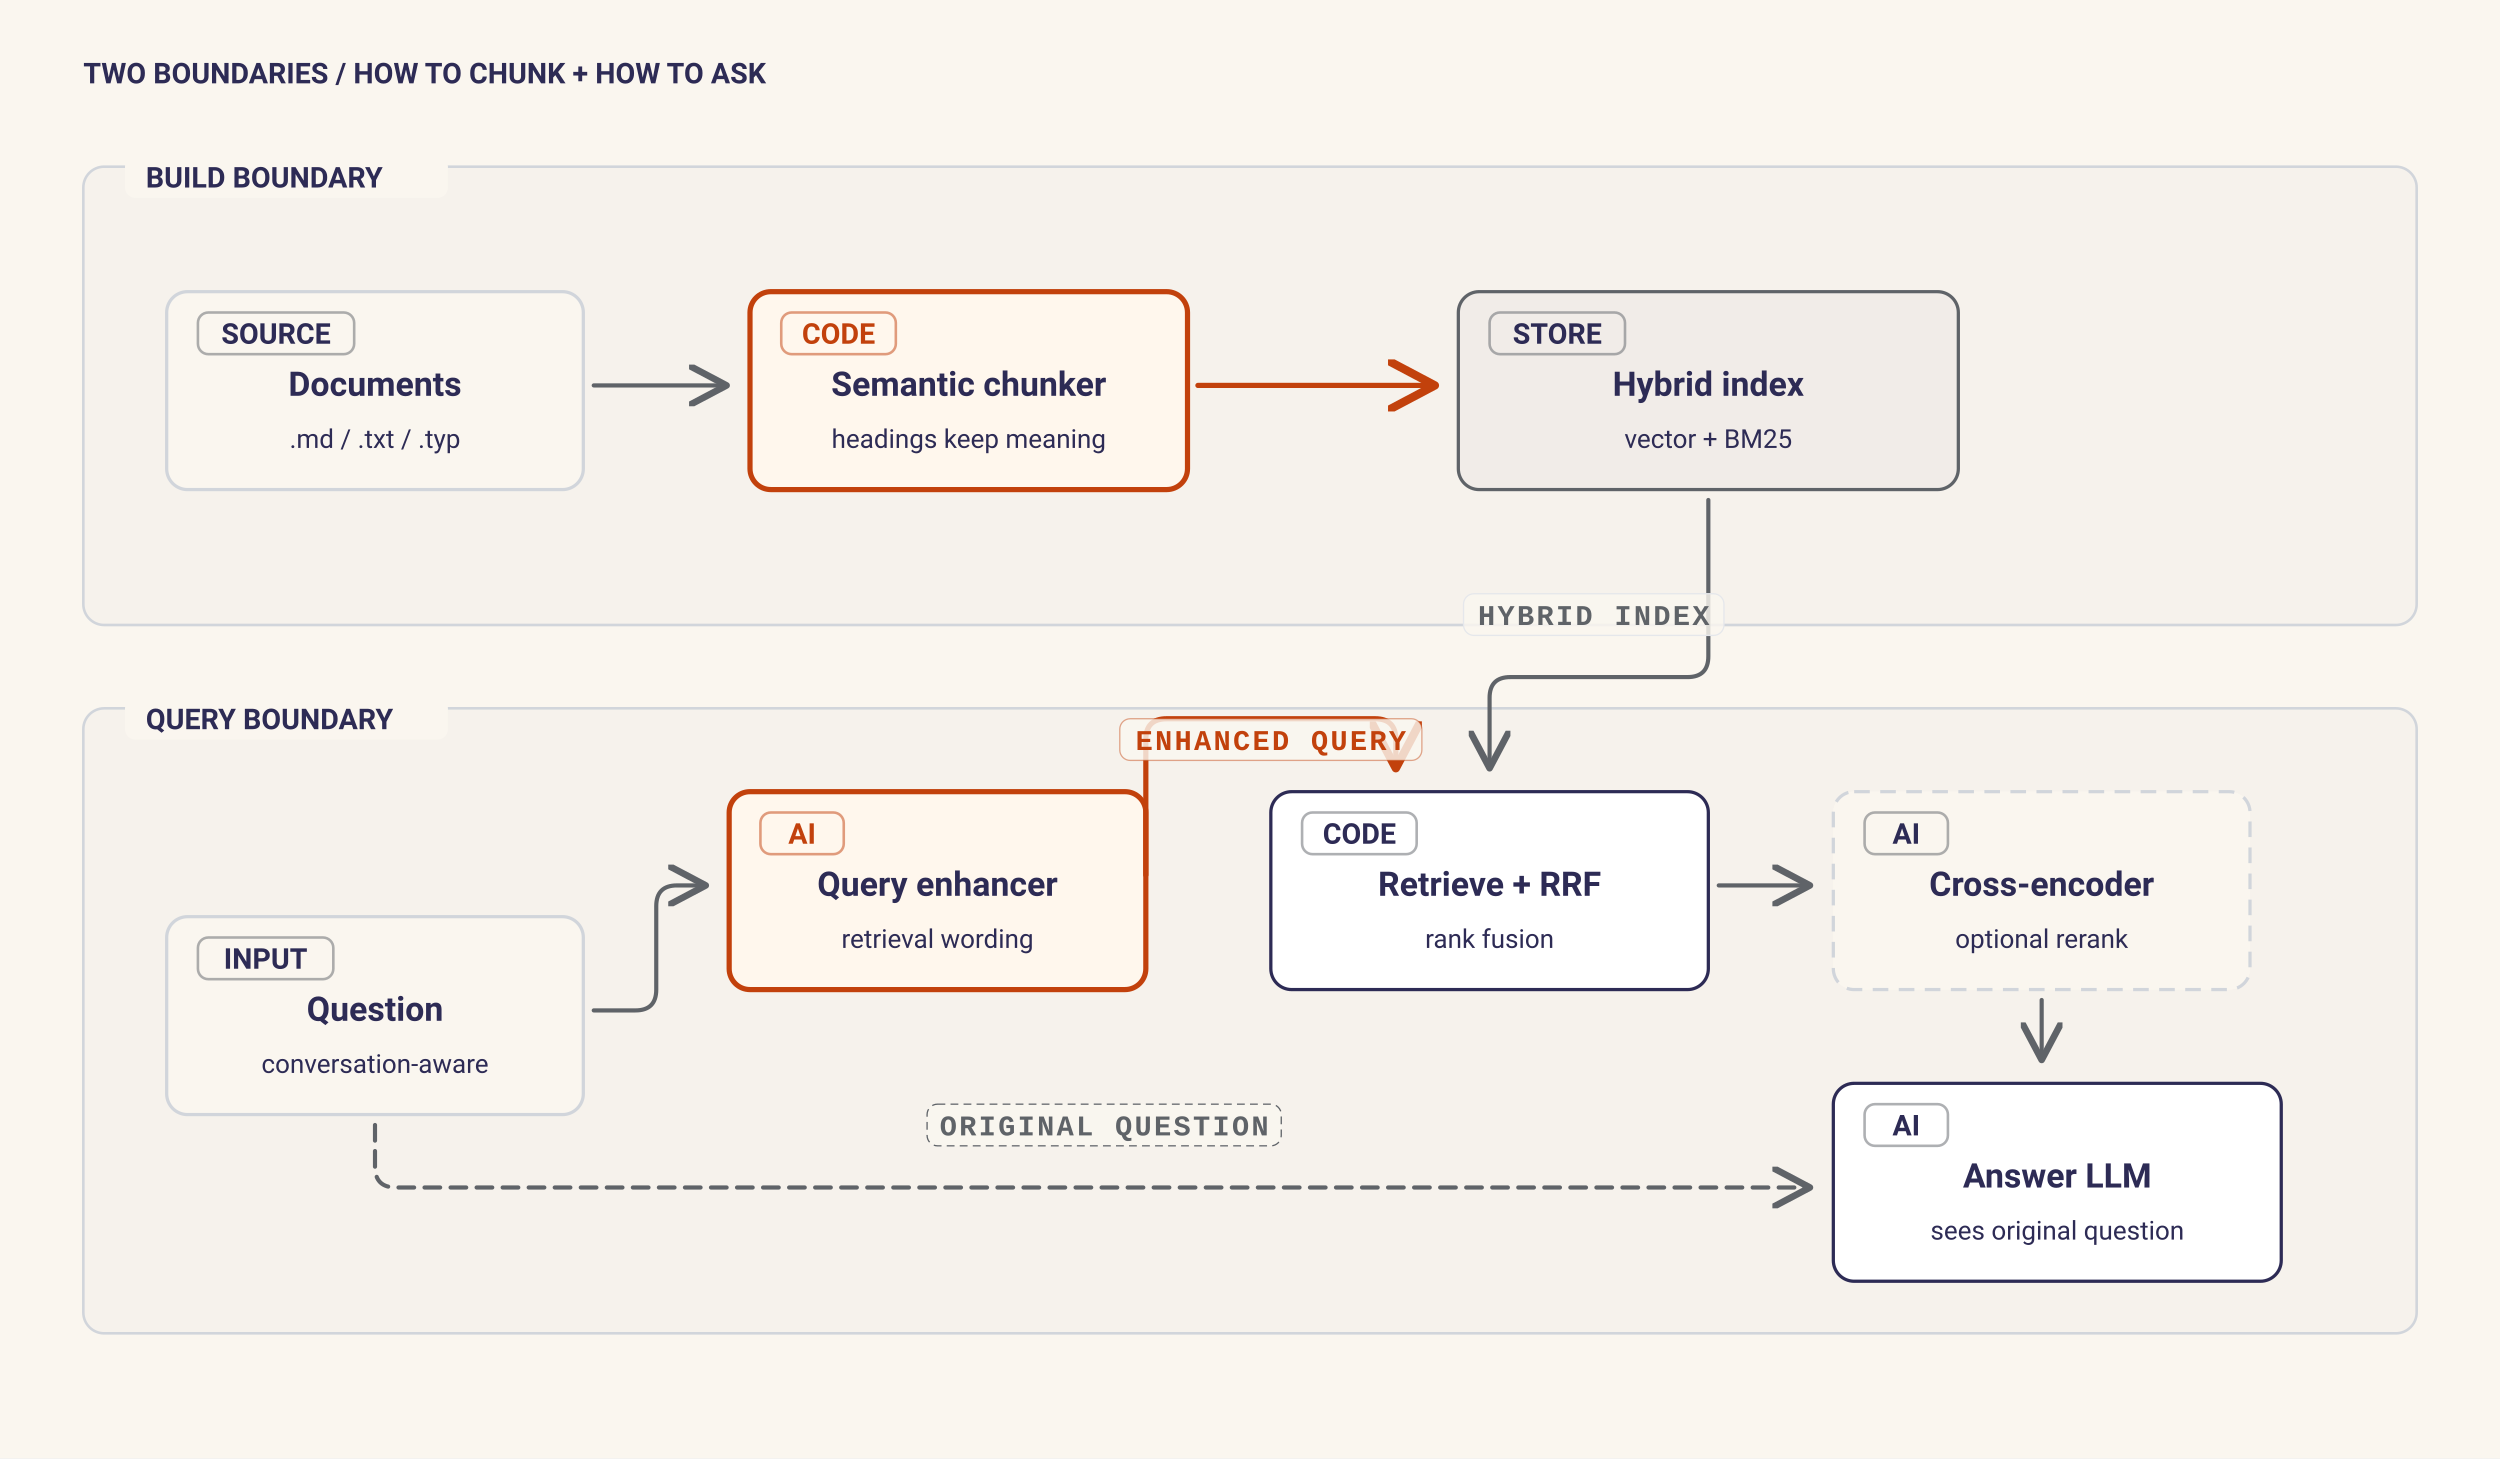
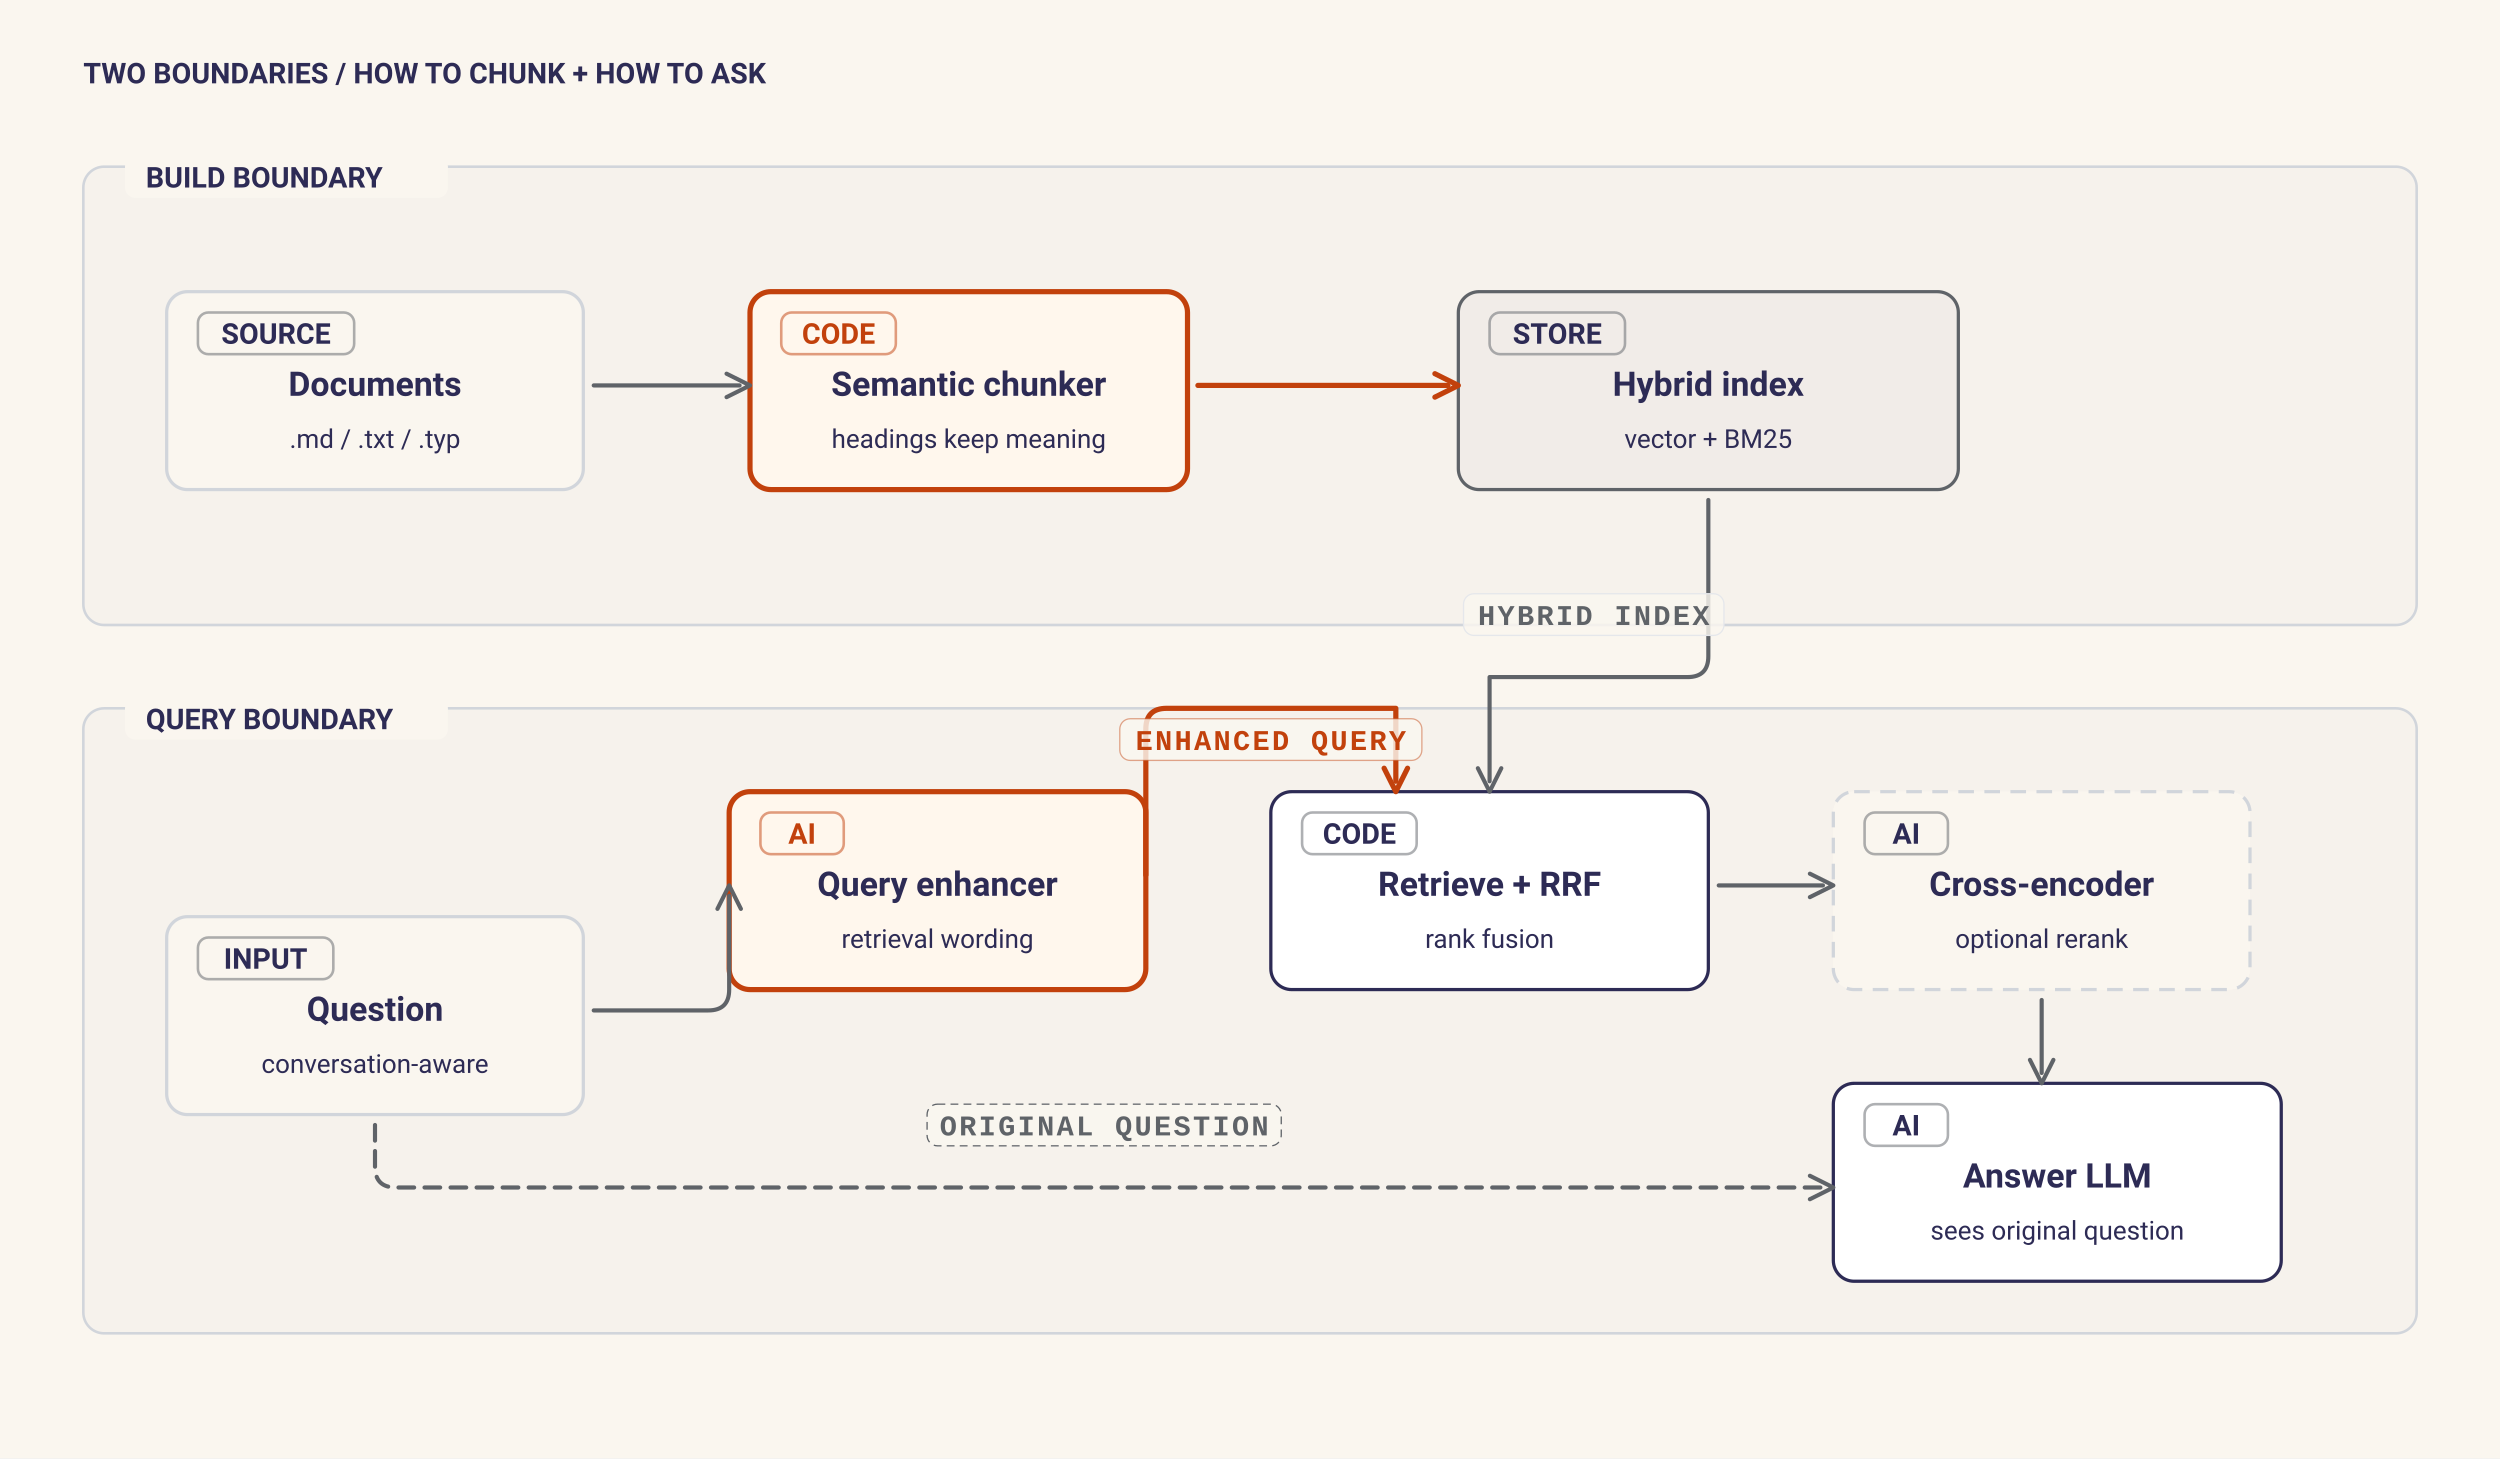
<svg xmlns="http://www.w3.org/2000/svg" class="editorial-diagram editorial-diagram-rag-embed diagram-typography-standard" viewBox="0 0 960 560" width="100%" role="img" aria-labelledby="rag-embed-title rag-embed-desc" preserveAspectRatio="xMidYMid meet">
  <defs>
    <marker id="rag-embed-arrow-default" markerWidth="10" markerHeight="10" refX="9" refY="5" orient="auto-start-reverse">
      <path d="M0.5,0.5 L9,5 L0.5,9.5" fill="none" stroke="#5f6368" stroke-width="1.6" stroke-linecap="round" stroke-linejoin="round" />
    </marker>
    <marker id="rag-embed-arrow-accent" markerWidth="10" markerHeight="10" refX="9" refY="5" orient="auto-start-reverse">
      <path d="M0.5,0.5 L9,5 L0.5,9.5" fill="none" stroke="#c2410c" stroke-width="1.6" stroke-linecap="round" stroke-linejoin="round" />
    </marker>
    <marker id="rag-embed-arrow-success" markerWidth="10" markerHeight="10" refX="9" refY="5" orient="auto-start-reverse">
      <path d="M0.5,0.5 L9,5 L0.5,9.5" fill="none" stroke="#2f7652" stroke-width="1.6" stroke-linecap="round" stroke-linejoin="round" />
    </marker>
    <marker id="rag-embed-arrow-danger" markerWidth="10" markerHeight="10" refX="9" refY="5" orient="auto-start-reverse">
      <path d="M0.5,0.5 L9,5 L0.5,9.5" fill="none" stroke="#a34444" stroke-width="1.6" stroke-linecap="round" stroke-linejoin="round" />
    </marker>
  </defs>
  <style>
.editorial-diagram text{font-family:-apple-system,BlinkMacSystemFont,'Segoe UI',Roboto,'Noto Sans SC',sans-serif;fill:#2d2b55;letter-spacing:0}
.zone&gt;rect:first-child{fill:#2d2b55;fill-opacity:.018;stroke:#d1d5db;stroke-width:1}
.zone-label-mask{fill:#faf6ef}
.connector-label rect{fill:#faf6ef;fill-opacity:.82}
.zone-label,.node-tag,.connector-label text,.label-eyebrow{font-family:'SFMono-Regular',Consolas,'Liberation Mono','Noto Sans Mono CJK SC',monospace;font-size:11px;font-weight:600;letter-spacing:.08em;fill:#5f6368}
.lane rect{fill:#faf6ef;stroke:#e5e7eb;stroke-width:1}.lane-tinted rect{fill:#2d2b55;fill-opacity:.018}
.lane line{stroke:#d1d5db;stroke-width:1}.lane-label{font-family:'SFMono-Regular',Consolas,'Liberation Mono','Noto Sans Mono CJK SC',monospace;font-size:11px;font-weight:600;fill:#5f6368;letter-spacing:.06em}
.connector{fill:none;stroke:#5f6368;stroke-width:1.6;stroke-linejoin:round;stroke-linecap:round}
.connector-accent{stroke:#c2410c;stroke-width:2}
.connector-success{stroke:#2f7652}.connector-danger{stroke:#a34444}
.connector-dashed{stroke-dasharray:6 4}
.node-mask,.decision-mask{fill:#faf6ef;stroke:none}
.node-box{fill:#ffffff;stroke:#2d2b55;stroke-width:1.25}
.node-muted .node-box{fill:#faf6ef;stroke:#d1d5db}
.node-store .node-box{fill:#2d2b55;fill-opacity:.045;stroke:#5f6368}
.node-optional .node-box{fill:#faf6ef;stroke:#d1d5db;stroke-dasharray:6 4}
.node-focal .node-box{fill:#fff7ed;stroke:#c2410c;stroke-width:2}
.node-success .node-box{fill:#f0f7f2;stroke:#2f7652}
.node-danger .node-box{fill:#fdf2f2;stroke:#a34444}
.node-tag-box{fill:none;stroke:#5f6368;stroke-opacity:.5}
.node-focal .node-tag-box{stroke:#c2410c}.node-focal .node-tag{fill:#c2410c}
.node-title,.decision-title{font-size:13px;font-weight:650}
.node-subtitle,.decision-subtitle{font-family:'SFMono-Regular',Consolas,'Liberation Mono','Noto Sans Mono CJK SC',monospace;font-size:10px;fill:#5f6368}
.decision-box{fill:#ffffff;stroke:#2d2b55;stroke-width:1.25}
.decision-focal .decision-box{fill:#fff7ed;stroke:#c2410c;stroke-width:2}
.connector-label rect{stroke:#e5e7eb;stroke-width:.5}
.connector-label-accent rect{stroke:#c2410c;stroke-opacity:.45}.connector-label-accent text{fill:#c2410c}
.connector-label-success rect{stroke:#2f7652;stroke-opacity:.45}.connector-label-success text{fill:#2f7652}
.connector-label-danger rect{stroke:#a34444;stroke-opacity:.45}.connector-label-danger text{fill:#a34444}
.connector-label-dashed rect{stroke:#5f6368;stroke-dasharray:3 2}.connector-label-dashed text{fill:#5f6368}
.annotation line{stroke:#c2410c;stroke-width:2}.annotation text{font-size:12px;font-style:italic}
.label-metric{font-family:'SFMono-Regular',Consolas,'Liberation Mono','Noto Sans Mono CJK SC',monospace;font-size:12px;font-weight:600;fill:#c2410c}
.step-header rect{fill:#2d2b55;fill-opacity:.1}.step-header text{font-family:'SFMono-Regular',Consolas,'Liberation Mono','Noto Sans Mono CJK SC',monospace;font-size:11px;font-weight:600;fill:#5f6368}
.step-header .step-label{letter-spacing:.06em}.step-focal rect{fill:#f97316;fill-opacity:.16}.step-focal text{fill:#c2410c}
.diagram-typography-expanded .zone-label,.diagram-typography-expanded .node-tag,.diagram-typography-expanded .connector-label text,.diagram-typography-expanded .label-eyebrow{font-size:12px}
.diagram-typography-expanded .node-title,.diagram-typography-expanded .decision-title{font-size:14px}
.diagram-typography-expanded .node-subtitle,.diagram-typography-expanded .decision-subtitle{font-size:10px}
.diagram-typography-expanded .annotation text{font-size:13px}
</style>
  <rect width="960" height="560" fill="#faf6ef" />
  <g class="zone">
    <rect x="32" y="64" width="896" height="176" rx="8" />
    <rect class="zone-label-mask" x="48" y="60" width="124" height="16" rx="4" />
    <text class="zone-label" x="56" y="72">BUILD BOUNDARY</text>
  </g>
  <g class="zone">
    <rect x="32" y="272" width="896" height="240" rx="8" />
    <rect class="zone-label-mask" x="48" y="268" width="124" height="16" rx="4" />
    <text class="zone-label" x="56" y="280">QUERY BOUNDARY</text>
  </g>
  <g class="node node-muted">
    <rect class="node-mask" x="64" y="112" width="160" height="76" rx="8" />
    <rect class="node-box" x="64" y="112" width="160" height="76" rx="8" />
    <rect class="node-tag-box" x="76" y="120" width="60" height="16" rx="4" />
    <text class="node-tag" x="106" y="132" text-anchor="middle">SOURCE</text>
    <text class="node-title" text-anchor="middle">
      <tspan x="144" y="152">Documents</tspan>
    </text>
    <text class="node-subtitle" text-anchor="middle">
      <tspan x="144" y="172">.md / .txt / .typ</tspan>
    </text>
  </g>
  <g class="node node-focal">
    <rect class="node-mask" x="288" y="112" width="168" height="76" rx="8" />
    <rect class="node-box" x="288" y="112" width="168" height="76" rx="8" />
    <rect class="node-tag-box" x="300" y="120" width="44" height="16" rx="4" />
    <text class="node-tag" x="322" y="132" text-anchor="middle">CODE</text>
    <text class="node-title" text-anchor="middle">
      <tspan x="372" y="152">Semantic chunker</tspan>
    </text>
    <text class="node-subtitle" text-anchor="middle">
      <tspan x="372" y="172">headings keep meaning</tspan>
    </text>
  </g>
  <g class="node node-store">
    <rect class="node-mask" x="560" y="112" width="192" height="76" rx="8" />
    <rect class="node-box" x="560" y="112" width="192" height="76" rx="8" />
    <rect class="node-tag-box" x="572" y="120" width="52" height="16" rx="4" />
    <text class="node-tag" x="598" y="132" text-anchor="middle">STORE</text>
    <text class="node-title" text-anchor="middle">
      <tspan x="656" y="152">Hybrid index</tspan>
    </text>
    <text class="node-subtitle" text-anchor="middle">
      <tspan x="656" y="172">vector + BM25</tspan>
    </text>
  </g>
  <g class="node node-muted">
    <rect class="node-mask" x="64" y="352" width="160" height="76" rx="8" />
    <rect class="node-box" x="64" y="352" width="160" height="76" rx="8" />
    <rect class="node-tag-box" x="76" y="360" width="52" height="16" rx="4" />
    <text class="node-tag" x="102" y="372" text-anchor="middle">INPUT</text>
    <text class="node-title" text-anchor="middle">
      <tspan x="144" y="392">Question</tspan>
    </text>
    <text class="node-subtitle" text-anchor="middle">
      <tspan x="144" y="412">conversation-aware</tspan>
    </text>
  </g>
  <g class="node node-focal">
    <rect class="node-mask" x="280" y="304" width="160" height="76" rx="8" />
    <rect class="node-box" x="280" y="304" width="160" height="76" rx="8" />
    <rect class="node-tag-box" x="292" y="312" width="32" height="16" rx="4" />
    <text class="node-tag" x="308" y="324" text-anchor="middle">AI</text>
    <text class="node-title" text-anchor="middle">
      <tspan x="360" y="344">Query enhancer</tspan>
    </text>
    <text class="node-subtitle" text-anchor="middle">
      <tspan x="360" y="364">retrieval wording</tspan>
    </text>
  </g>
  <g class="node node-default">
    <rect class="node-mask" x="488" y="304" width="168" height="76" rx="8" />
    <rect class="node-box" x="488" y="304" width="168" height="76" rx="8" />
    <rect class="node-tag-box" x="500" y="312" width="44" height="16" rx="4" />
    <text class="node-tag" x="522" y="324" text-anchor="middle">CODE</text>
    <text class="node-title" text-anchor="middle">
      <tspan x="572" y="344">Retrieve + RRF</tspan>
    </text>
    <text class="node-subtitle" text-anchor="middle">
      <tspan x="572" y="364">rank fusion</tspan>
    </text>
  </g>
  <g class="node node-optional">
    <rect class="node-mask" x="704" y="304" width="160" height="76" rx="8" />
    <rect class="node-box" x="704" y="304" width="160" height="76" rx="8" />
    <rect class="node-tag-box" x="716" y="312" width="32" height="16" rx="4" />
    <text class="node-tag" x="732" y="324" text-anchor="middle">AI</text>
    <text class="node-title" text-anchor="middle">
      <tspan x="784" y="344">Cross-encoder</tspan>
    </text>
    <text class="node-subtitle" text-anchor="middle">
      <tspan x="784" y="364">optional rerank</tspan>
    </text>
  </g>
  <g class="node node-default">
    <rect class="node-mask" x="704" y="416" width="172" height="76" rx="8" />
    <rect class="node-box" x="704" y="416" width="172" height="76" rx="8" />
    <rect class="node-tag-box" x="716" y="424" width="32" height="16" rx="4" />
    <text class="node-tag" x="732" y="436" text-anchor="middle">AI</text>
    <text class="node-title" text-anchor="middle">
      <tspan x="790" y="456">Answer LLM</tspan>
    </text>
    <text class="node-subtitle" text-anchor="middle">
      <tspan x="790" y="476">sees original question</tspan>
    </text>
  </g>
-   <path class="connector connector-default" d="M 228 148 L 279 148" marker-end="url(#rag-embed-arrow-default)" />
-   <path class="connector connector-accent" d="M 460 148 L 551 148" marker-end="url(#rag-embed-arrow-accent)" />
-   <path class="connector connector-default" d="M 228 388 L 244 388 Q 252 388 252 380 L 252 348 Q 252 340 260 340 L 271 340" marker-end="url(#rag-embed-arrow-default)" />
-   <path class="connector connector-accent" d="M 440 336 L 440 284 Q 440 276 448 276 L 528 276 Q 536 276 536 284 L 536 295" marker-end="url(#rag-embed-arrow-accent)" />
-   <path class="connector connector-default" d="M 656 192 L 656 252 Q 656 260 648 260 L 580 260 Q 572 260 572 268 L 572 295" marker-end="url(#rag-embed-arrow-default)" />
-   <path class="connector connector-default" d="M 660 340 L 695 340" marker-end="url(#rag-embed-arrow-default)" />
-   <path class="connector connector-default" d="M 784 384 L 784 407" marker-end="url(#rag-embed-arrow-default)" />
-   <path class="connector connector-dashed" d="M 144 432 L 144 448 Q 144 456 152 456 L 695 456" marker-end="url(#rag-embed-arrow-default)" />
+   <path class="connector connector-default" d="M 228 148 L 284 148" />
+   <path class="connector" d="M 279 143.5 L 288 148 L 279 152.5" fill="none" stroke-linecap="round" stroke-linejoin="round" stroke-width="1.6" />
+   <path class="connector connector-accent" d="M 460 148 L 556 148" />
+   <path class="connector connector-accent" d="M 551 143.5 L 560 148 L 551 152.5" fill="none" stroke-linecap="round" stroke-linejoin="round" stroke-width="2" />
+   <path class="connector connector-default" d="M 228 388 L 272 388 Q 280 388 280 380 L 280 344" />
+   <path class="connector" d="M 275.5 349 L 280 340 L 284.5 349" fill="none" stroke-linecap="round" stroke-linejoin="round" stroke-width="1.6" />
+   <path class="connector connector-accent" d="M 440 336 L 440 280 Q 440 272 448 272 L 536 272 L 536 300" />
+   <path class="connector connector-accent" d="M 531.5 295 L 536 304 L 540.5 295" fill="none" stroke-linecap="round" stroke-linejoin="round" stroke-width="2" />
+   <path class="connector connector-default" d="M 656 192 L 656 252 Q 656 260 648 260 L 572 260 L 572 300" />
+   <path class="connector" d="M 567.5 295 L 572 304 L 576.5 295" fill="none" stroke-linecap="round" stroke-linejoin="round" stroke-width="1.6" />
+   <path class="connector connector-default" d="M 660 340 L 700 340" />
+   <path class="connector" d="M 695 335.5 L 704 340 L 695 344.5" fill="none" stroke-linecap="round" stroke-linejoin="round" stroke-width="1.6" />
+   <path class="connector connector-default" d="M 784 384 L 784 412" />
+   <path class="connector" d="M 779.5 407 L 784 416 L 788.5 407" fill="none" stroke-linecap="round" stroke-linejoin="round" stroke-width="1.6" />
+   <path class="connector connector-dashed" d="M 144 432 L 144 448 Q 144 456 152 456 L 700 456" />
+   <path class="connector" d="M 695 451.5 L 704 456 L 695 460.5" fill="none" stroke-linecap="round" stroke-linejoin="round" stroke-width="1.6" />
  <text class="label label-eyebrow" x="32" y="32" text-anchor="start">TWO BOUNDARIES / HOW TO CHUNK + HOW TO ASK</text>
  <g class="connector-label connector-label-accent">
    <rect x="430" y="276" width="116" height="16" rx="4" />
    <text x="488" y="288" text-anchor="middle">ENHANCED QUERY</text>
  </g>
  <g class="connector-label connector-label-default">
    <rect x="562" y="228" width="100" height="16" rx="4" />
    <text x="612" y="240" text-anchor="middle">HYBRID INDEX</text>
  </g>
  <g class="connector-label connector-label-dashed">
    <rect x="356" y="424" width="136" height="16" rx="4" />
    <text x="424" y="436" text-anchor="middle">ORIGINAL QUESTION</text>
  </g>
</svg>
